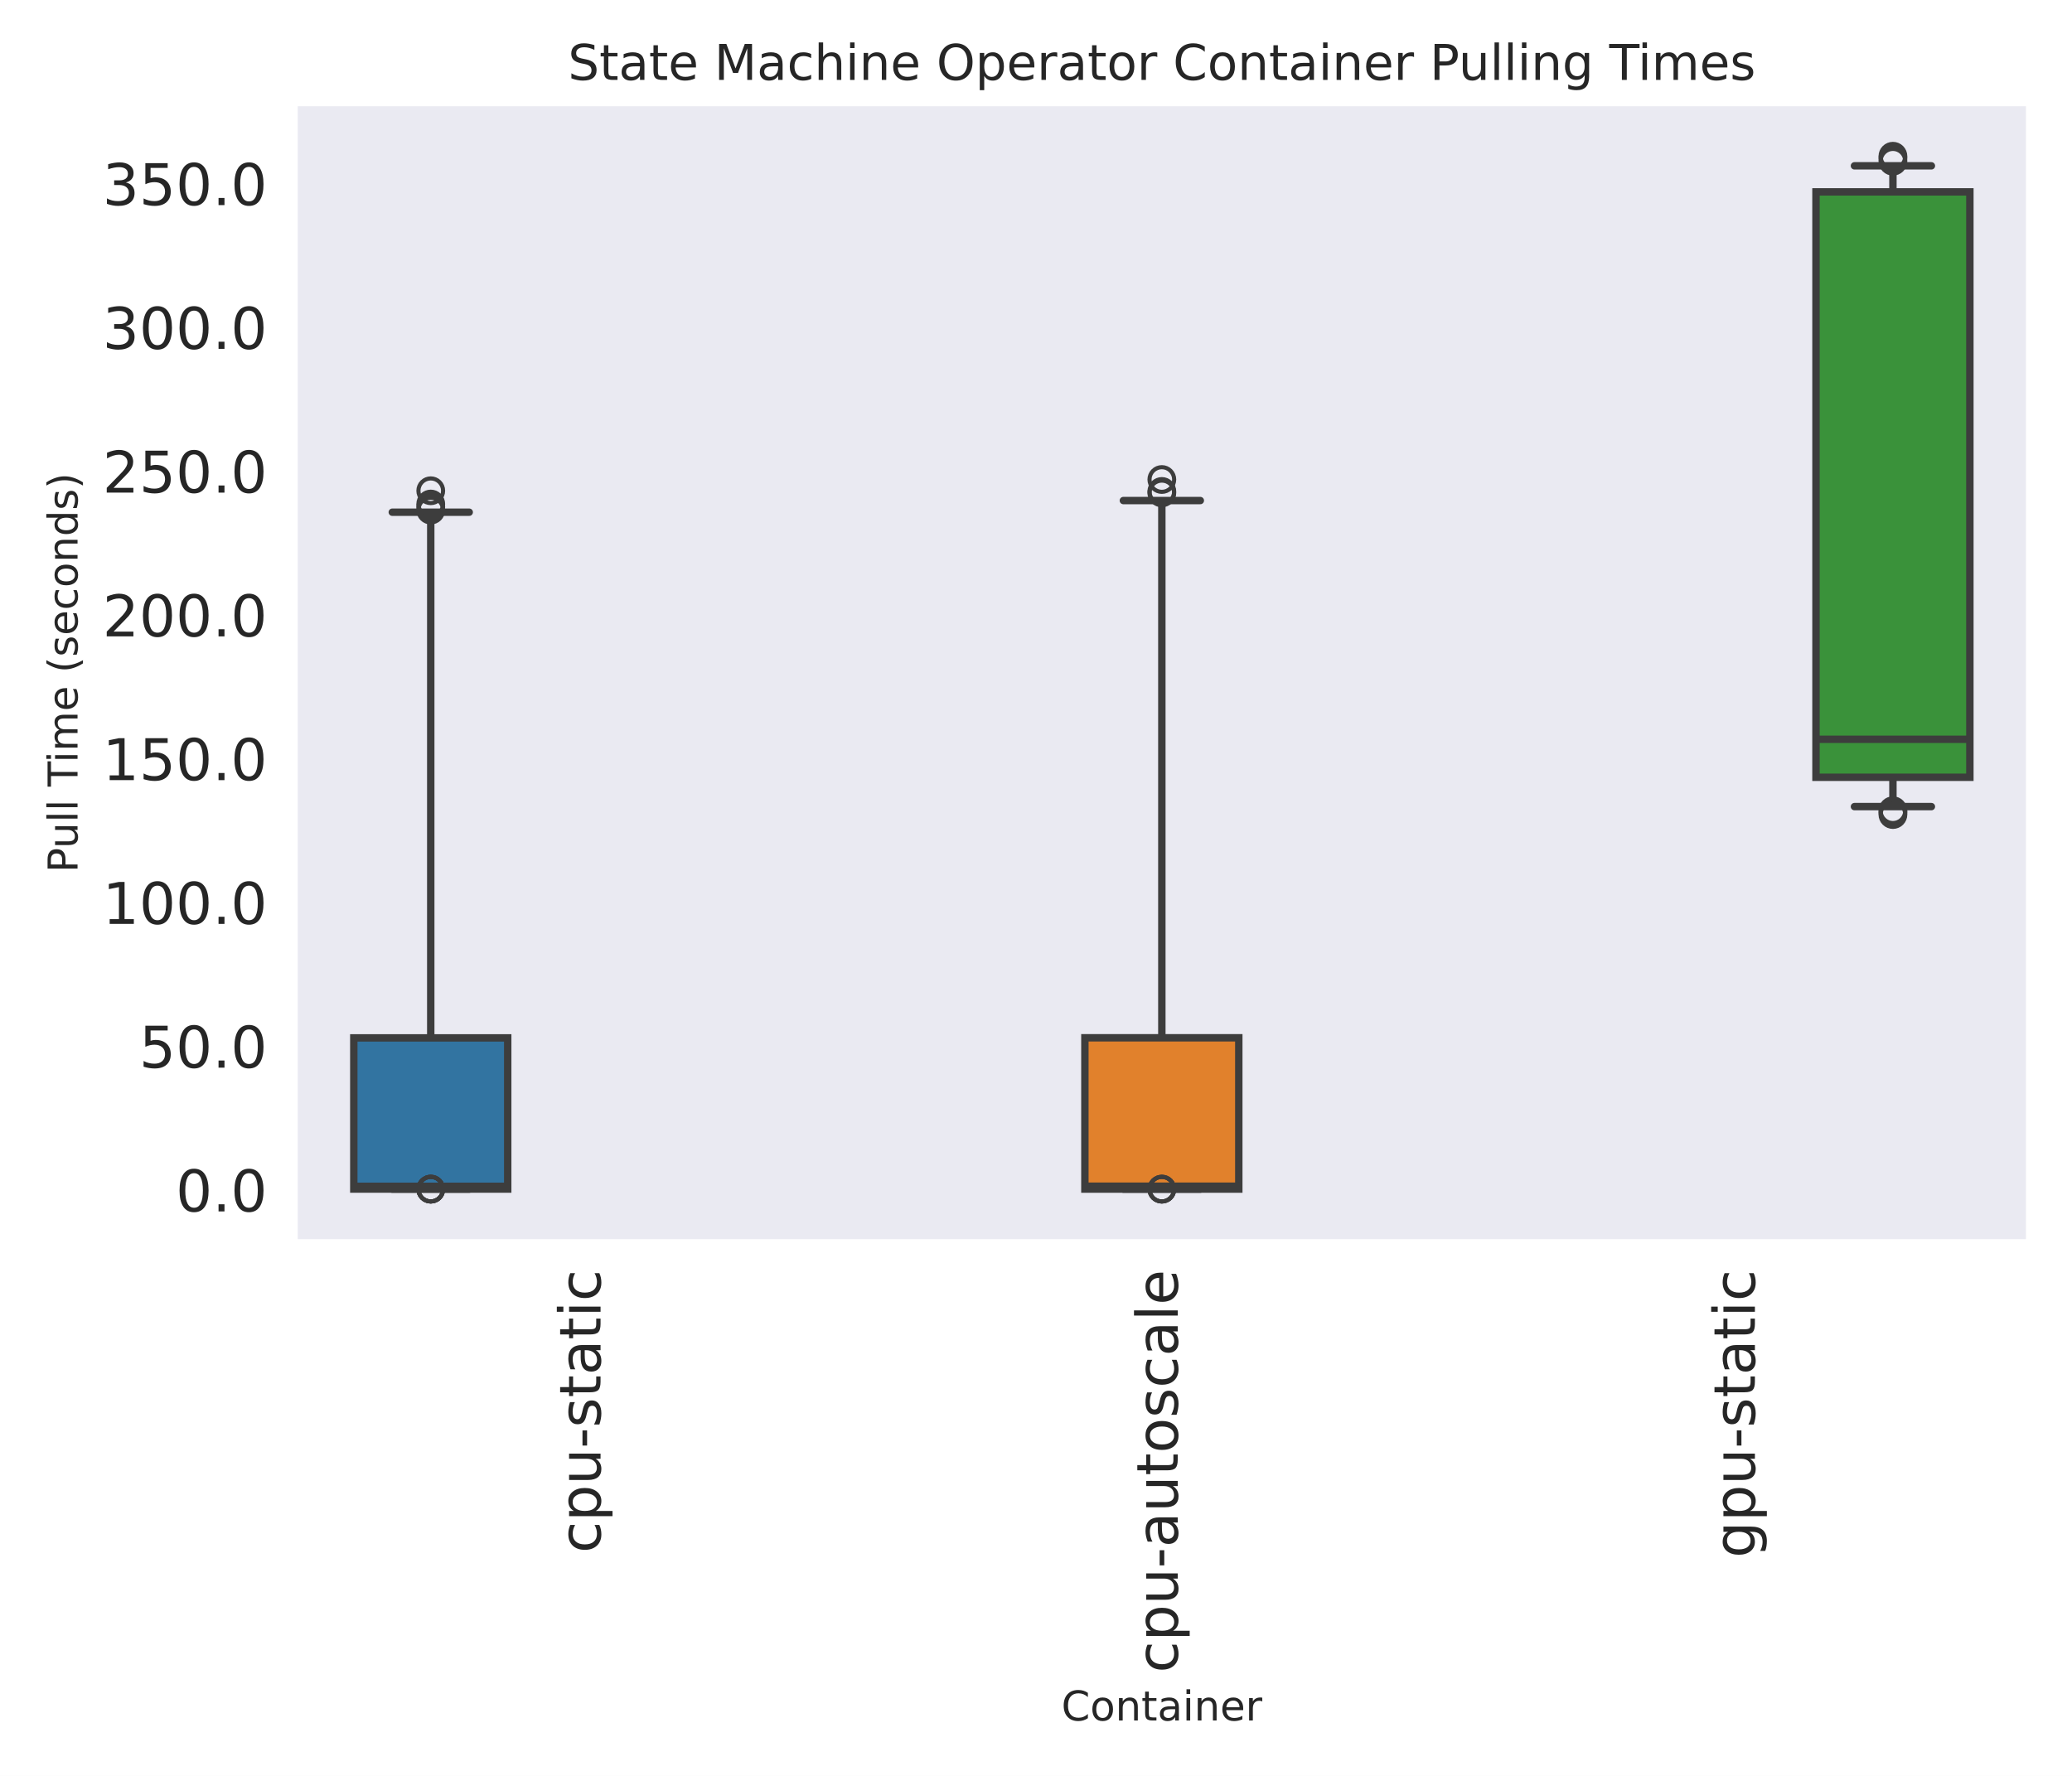
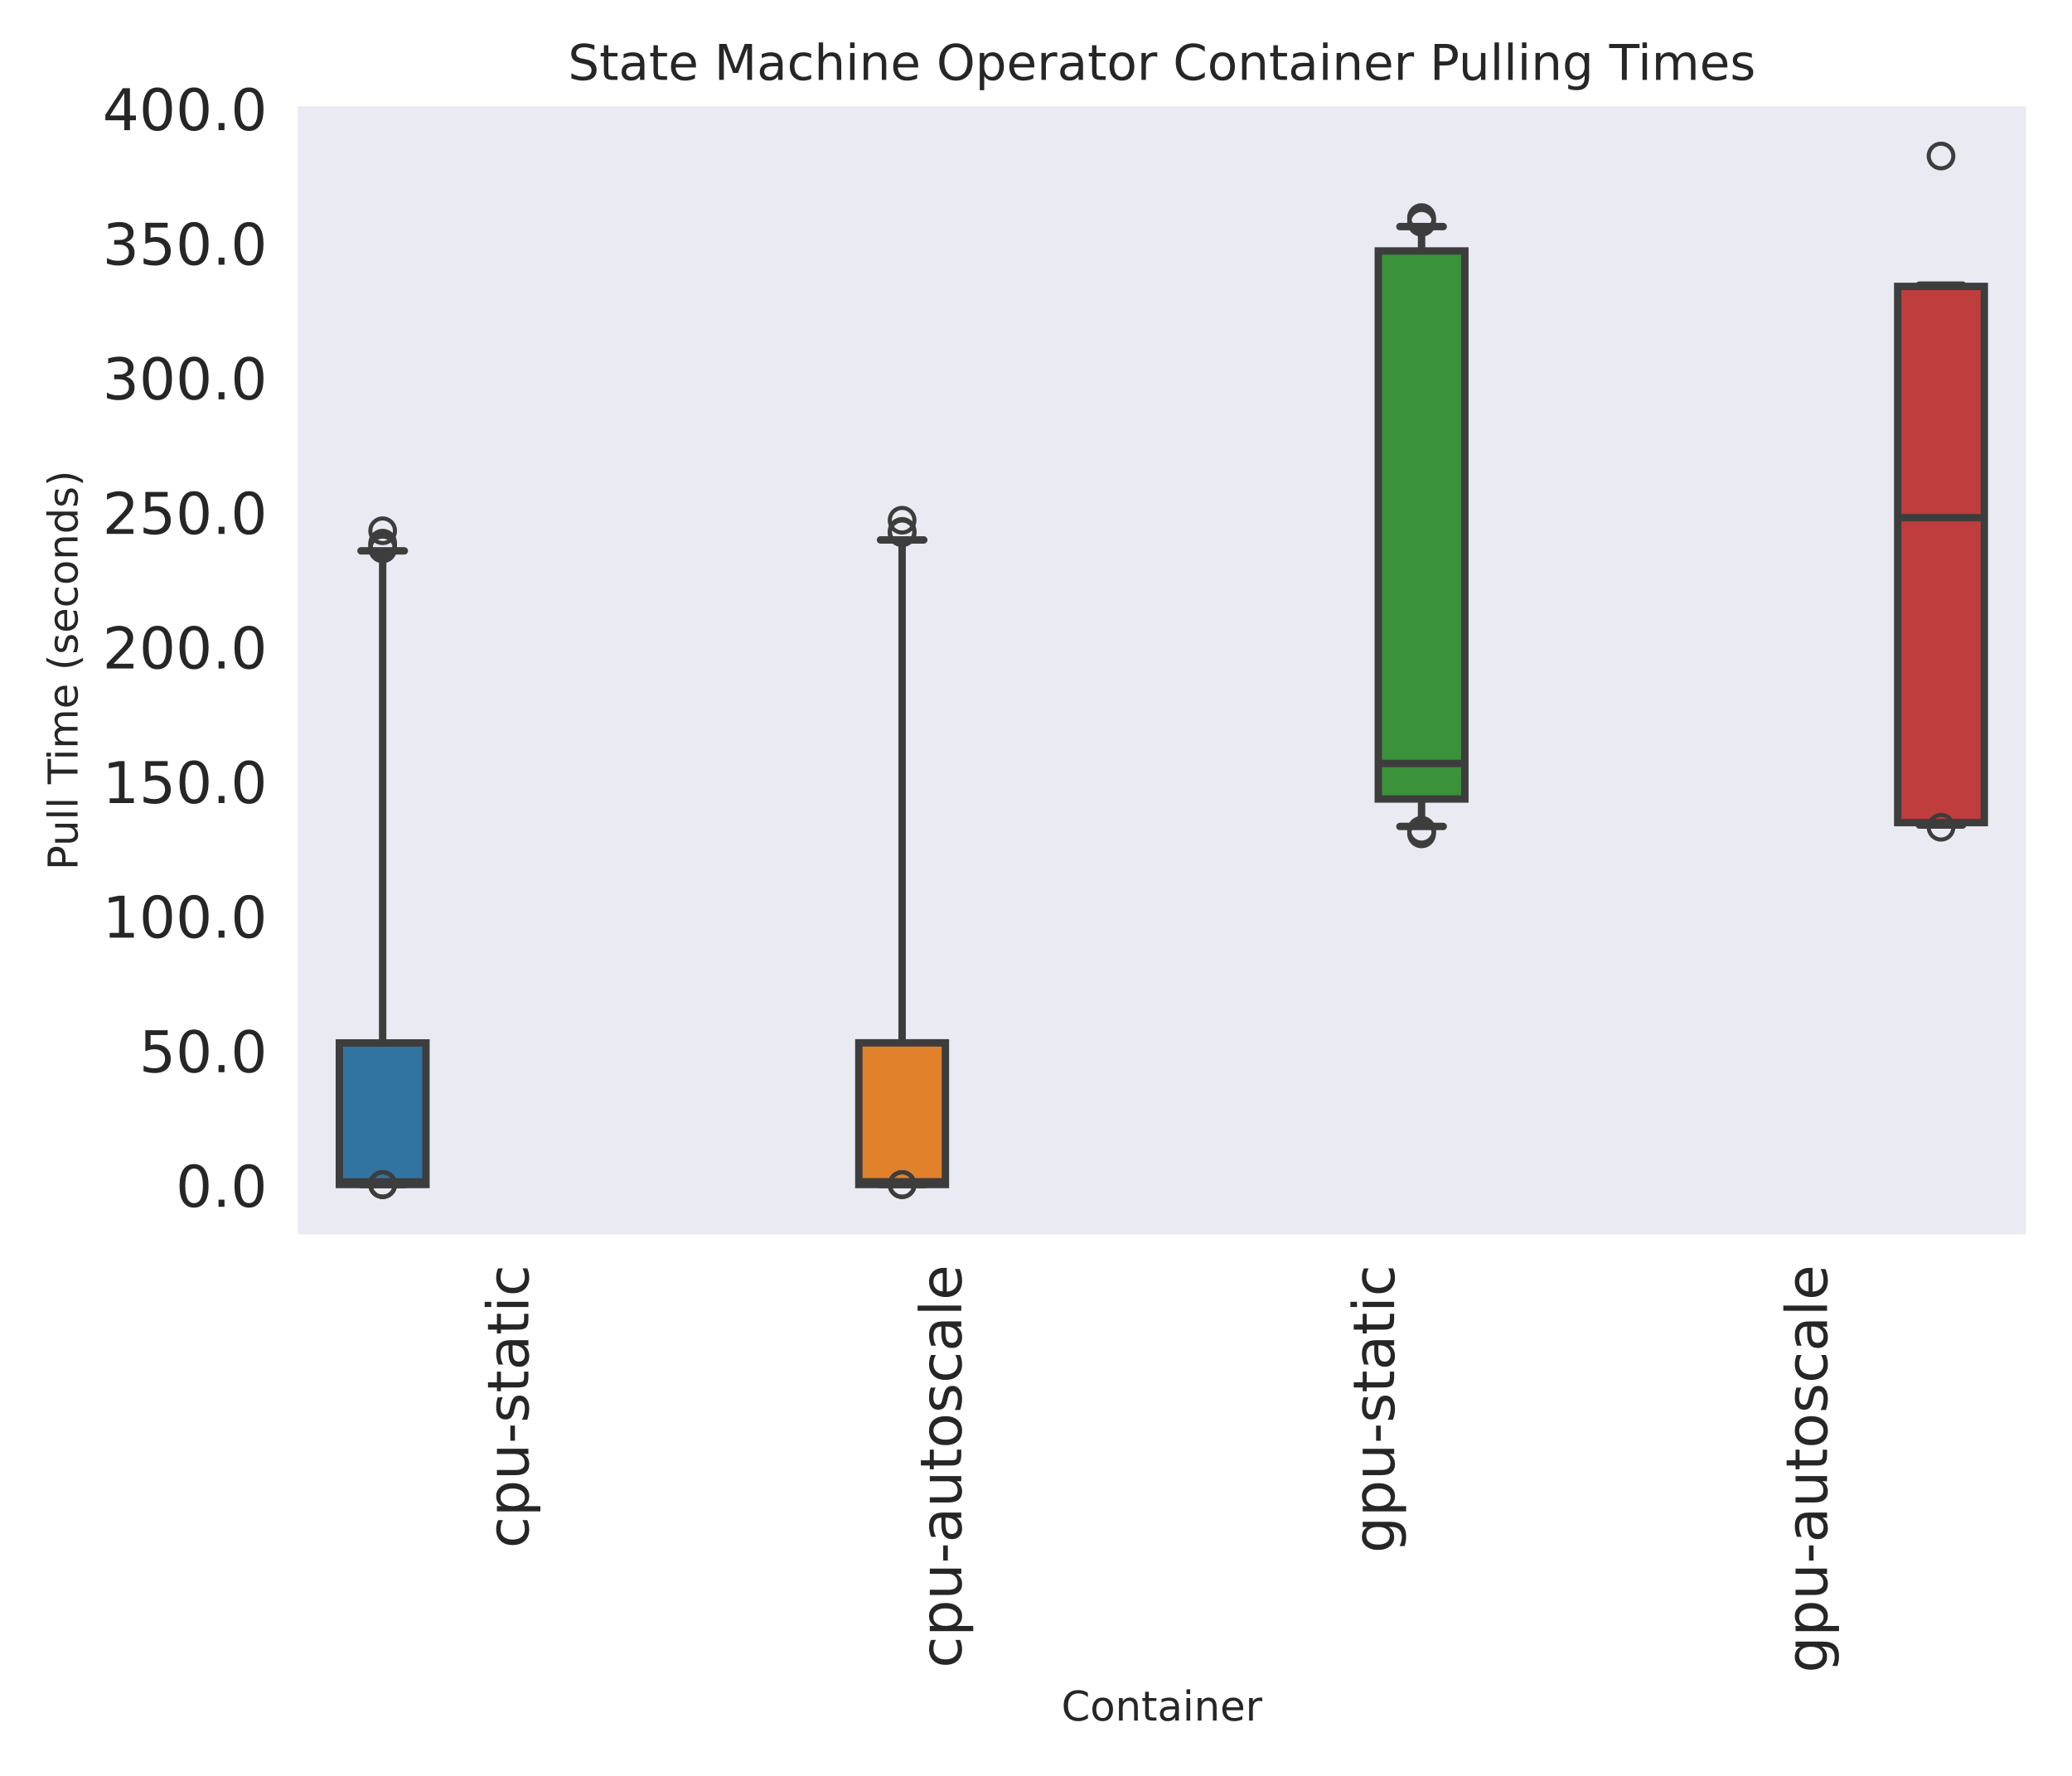
<svg xmlns="http://www.w3.org/2000/svg" xmlns:xlink="http://www.w3.org/1999/xlink" width="504pt" height="432pt" viewBox="0 0 504 432" version="1.1">
  <defs>
    <style type="text/css">*{stroke-linejoin: round; stroke-linecap: butt}</style>
  </defs>
  <g id="figure_1">
    <g id="patch_1">
      <path d="M 0 432  L 504 432  L 504 0  L 0 0  z " style="fill: #ffffff" />
    </g>
    <g id="axes_1">
      <g id="patch_2">
-         <path d="M 72.02 301.84  L 493.2 301.84  L 493.2 25.44  L 72.02 25.44  z " style="fill: #eaeaf2" />
+         <path d="M 72.02 300.67  L 493.2 300.67  L 493.2 25.44  L 72.02 25.44  z " style="fill: #eaeaf2" />
      </g>
      <g id="matplotlib.axis_1">
        <g id="xtick_1">
          <g id="text_1">
-             <g style="fill: #262626" transform="translate(146.0798 377.7856) rotate(-90) scale(0.14 -0.14)">
+             <g style="fill: #262626" transform="translate(128.5306 376.6156) rotate(-90) scale(0.14 -0.14)">
              <defs>
                <path id="DejaVuSans-63" d="M 3122 3366  L 3122 2828  Q 2878 2963 2633 3030  Q 2388 3097 2138 3097  Q 1578 3097 1268 2742  Q 959 2388 959 1747  Q 959 1106 1268 751  Q 1578 397 2138 397  Q 2388 397 2633 464  Q 2878 531 3122 666  L 3122 134  Q 2881 22 2623 -34  Q 2366 -91 2075 -91  Q 1284 -91 818 406  Q 353 903 353 1747  Q 353 2603 823 3093  Q 1294 3584 2113 3584  Q 2378 3584 2631 3529  Q 2884 3475 3122 3366  z " transform="scale(0.015625)" />
                <path id="DejaVuSans-70" d="M 1159 525  L 1159 -1331  L 581 -1331  L 581 3500  L 1159 3500  L 1159 2969  Q 1341 3281 1617 3432  Q 1894 3584 2278 3584  Q 2916 3584 3314 3078  Q 3713 2572 3713 1747  Q 3713 922 3314 415  Q 2916 -91 2278 -91  Q 1894 -91 1617 61  Q 1341 213 1159 525  z M 3116 1747  Q 3116 2381 2855 2742  Q 2594 3103 2138 3103  Q 1681 3103 1420 2742  Q 1159 2381 1159 1747  Q 1159 1113 1420 752  Q 1681 391 2138 391  Q 2594 391 2855 752  Q 3116 1113 3116 1747  z " transform="scale(0.015625)" />
                <path id="DejaVuSans-75" d="M 544 1381  L 544 3500  L 1119 3500  L 1119 1403  Q 1119 906 1312 657  Q 1506 409 1894 409  Q 2359 409 2629 706  Q 2900 1003 2900 1516  L 2900 3500  L 3475 3500  L 3475 0  L 2900 0  L 2900 538  Q 2691 219 2414 64  Q 2138 -91 1772 -91  Q 1169 -91 856 284  Q 544 659 544 1381  z M 1991 3584  L 1991 3584  z " transform="scale(0.015625)" />
                <path id="DejaVuSans-2d" d="M 313 2009  L 1997 2009  L 1997 1497  L 313 1497  L 313 2009  z " transform="scale(0.015625)" />
                <path id="DejaVuSans-73" d="M 2834 3397  L 2834 2853  Q 2591 2978 2328 3040  Q 2066 3103 1784 3103  Q 1356 3103 1142 2972  Q 928 2841 928 2578  Q 928 2378 1081 2264  Q 1234 2150 1697 2047  L 1894 2003  Q 2506 1872 2764 1633  Q 3022 1394 3022 966  Q 3022 478 2636 193  Q 2250 -91 1575 -91  Q 1294 -91 989 -36  Q 684 19 347 128  L 347 722  Q 666 556 975 473  Q 1284 391 1588 391  Q 1994 391 2212 530  Q 2431 669 2431 922  Q 2431 1156 2273 1281  Q 2116 1406 1581 1522  L 1381 1569  Q 847 1681 609 1914  Q 372 2147 372 2553  Q 372 3047 722 3315  Q 1072 3584 1716 3584  Q 2034 3584 2315 3537  Q 2597 3491 2834 3397  z " transform="scale(0.015625)" />
                <path id="DejaVuSans-74" d="M 1172 4494  L 1172 3500  L 2356 3500  L 2356 3053  L 1172 3053  L 1172 1153  Q 1172 725 1289 603  Q 1406 481 1766 481  L 2356 481  L 2356 0  L 1766 0  Q 1100 0 847 248  Q 594 497 594 1153  L 594 3053  L 172 3053  L 172 3500  L 594 3500  L 594 4494  L 1172 4494  z " transform="scale(0.015625)" />
                <path id="DejaVuSans-61" d="M 2194 1759  Q 1497 1759 1228 1600  Q 959 1441 959 1056  Q 959 750 1161 570  Q 1363 391 1709 391  Q 2188 391 2477 730  Q 2766 1069 2766 1631  L 2766 1759  L 2194 1759  z M 3341 1997  L 3341 0  L 2766 0  L 2766 531  Q 2569 213 2275 61  Q 1981 -91 1556 -91  Q 1019 -91 701 211  Q 384 513 384 1019  Q 384 1609 779 1909  Q 1175 2209 1959 2209  L 2766 2209  L 2766 2266  Q 2766 2663 2505 2880  Q 2244 3097 1772 3097  Q 1472 3097 1187 3025  Q 903 2953 641 2809  L 641 3341  Q 956 3463 1253 3523  Q 1550 3584 1831 3584  Q 2591 3584 2966 3190  Q 3341 2797 3341 1997  z " transform="scale(0.015625)" />
                <path id="DejaVuSans-69" d="M 603 3500  L 1178 3500  L 1178 0  L 603 0  L 603 3500  z M 603 4863  L 1178 4863  L 1178 4134  L 603 4134  L 603 4863  z " transform="scale(0.015625)" />
              </defs>
              <use xlink:href="#DejaVuSans-63" />
              <use xlink:href="#DejaVuSans-70" x="54.98" />
              <use xlink:href="#DejaVuSans-75" x="118.457" />
              <use xlink:href="#DejaVuSans-2d" x="181.836" />
              <use xlink:href="#DejaVuSans-73" x="217.92" />
              <use xlink:href="#DejaVuSans-74" x="270.02" />
              <use xlink:href="#DejaVuSans-61" x="309.229" />
              <use xlink:href="#DejaVuSans-74" x="370.508" />
              <use xlink:href="#DejaVuSans-69" x="409.717" />
              <use xlink:href="#DejaVuSans-63" x="437.5" />
            </g>
          </g>
        </g>
        <g id="xtick_2">
          <g id="text_2">
-             <g style="fill: #262626" transform="translate(286.4731 406.9297) rotate(-90) scale(0.14 -0.14)">
+             <g style="fill: #262626" transform="translate(233.8256 405.7597) rotate(-90) scale(0.14 -0.14)">
              <defs>
                <path id="DejaVuSans-6f" d="M 1959 3097  Q 1497 3097 1228 2736  Q 959 2375 959 1747  Q 959 1119 1226 758  Q 1494 397 1959 397  Q 2419 397 2687 759  Q 2956 1122 2956 1747  Q 2956 2369 2687 2733  Q 2419 3097 1959 3097  z M 1959 3584  Q 2709 3584 3137 3096  Q 3566 2609 3566 1747  Q 3566 888 3137 398  Q 2709 -91 1959 -91  Q 1206 -91 779 398  Q 353 888 353 1747  Q 353 2609 779 3096  Q 1206 3584 1959 3584  z " transform="scale(0.015625)" />
                <path id="DejaVuSans-6c" d="M 603 4863  L 1178 4863  L 1178 0  L 603 0  L 603 4863  z " transform="scale(0.015625)" />
                <path id="DejaVuSans-65" d="M 3597 1894  L 3597 1613  L 953 1613  Q 991 1019 1311 708  Q 1631 397 2203 397  Q 2534 397 2845 478  Q 3156 559 3463 722  L 3463 178  Q 3153 47 2828 -22  Q 2503 -91 2169 -91  Q 1331 -91 842 396  Q 353 884 353 1716  Q 353 2575 817 3079  Q 1281 3584 2069 3584  Q 2775 3584 3186 3129  Q 3597 2675 3597 1894  z M 3022 2063  Q 3016 2534 2758 2815  Q 2500 3097 2075 3097  Q 1594 3097 1305 2825  Q 1016 2553 972 2059  L 3022 2063  z " transform="scale(0.015625)" />
              </defs>
              <use xlink:href="#DejaVuSans-63" />
              <use xlink:href="#DejaVuSans-70" x="54.98" />
              <use xlink:href="#DejaVuSans-75" x="118.457" />
              <use xlink:href="#DejaVuSans-2d" x="181.836" />
              <use xlink:href="#DejaVuSans-61" x="217.92" />
              <use xlink:href="#DejaVuSans-75" x="279.199" />
              <use xlink:href="#DejaVuSans-74" x="342.578" />
              <use xlink:href="#DejaVuSans-6f" x="381.787" />
              <use xlink:href="#DejaVuSans-73" x="442.969" />
              <use xlink:href="#DejaVuSans-63" x="495.068" />
              <use xlink:href="#DejaVuSans-61" x="550.049" />
              <use xlink:href="#DejaVuSans-6c" x="611.328" />
              <use xlink:href="#DejaVuSans-65" x="639.111" />
            </g>
          </g>
        </g>
        <g id="xtick_3">
          <g id="text_3">
-             <g style="fill: #262626" transform="translate(426.8665 378.9756) rotate(-90) scale(0.14 -0.14)">
+             <g style="fill: #262626" transform="translate(339.1206 377.8056) rotate(-90) scale(0.14 -0.14)">
              <defs>
                <path id="DejaVuSans-67" d="M 2906 1791  Q 2906 2416 2648 2759  Q 2391 3103 1925 3103  Q 1463 3103 1205 2759  Q 947 2416 947 1791  Q 947 1169 1205 825  Q 1463 481 1925 481  Q 2391 481 2648 825  Q 2906 1169 2906 1791  z M 3481 434  Q 3481 -459 3084 -895  Q 2688 -1331 1869 -1331  Q 1566 -1331 1297 -1286  Q 1028 -1241 775 -1147  L 775 -588  Q 1028 -725 1275 -790  Q 1522 -856 1778 -856  Q 2344 -856 2625 -561  Q 2906 -266 2906 331  L 2906 616  Q 2728 306 2450 153  Q 2172 0 1784 0  Q 1141 0 747 490  Q 353 981 353 1791  Q 353 2603 747 3093  Q 1141 3584 1784 3584  Q 2172 3584 2450 3431  Q 2728 3278 2906 2969  L 2906 3500  L 3481 3500  L 3481 434  z " transform="scale(0.015625)" />
              </defs>
              <use xlink:href="#DejaVuSans-67" />
              <use xlink:href="#DejaVuSans-70" x="63.477" />
              <use xlink:href="#DejaVuSans-75" x="126.953" />
              <use xlink:href="#DejaVuSans-2d" x="190.332" />
              <use xlink:href="#DejaVuSans-73" x="226.416" />
              <use xlink:href="#DejaVuSans-74" x="278.516" />
              <use xlink:href="#DejaVuSans-61" x="317.725" />
              <use xlink:href="#DejaVuSans-74" x="379.004" />
              <use xlink:href="#DejaVuSans-69" x="418.213" />
              <use xlink:href="#DejaVuSans-63" x="445.996" />
            </g>
          </g>
        </g>
-         <g id="text_4">
-           <g style="fill: #262626" transform="translate(258.1764 418.5281) scale(0.1 -0.1)">
+         <g id="xtick_4">
+           <g id="text_4">
+             <g style="fill: #262626" transform="translate(444.4156 406.9497) rotate(-90) scale(0.14 -0.14)">
+               <use xlink:href="#DejaVuSans-67" />
+               <use xlink:href="#DejaVuSans-70" x="63.477" />
+               <use xlink:href="#DejaVuSans-75" x="126.953" />
+               <use xlink:href="#DejaVuSans-2d" x="190.332" />
+               <use xlink:href="#DejaVuSans-61" x="226.416" />
+               <use xlink:href="#DejaVuSans-75" x="287.695" />
+               <use xlink:href="#DejaVuSans-74" x="351.074" />
+               <use xlink:href="#DejaVuSans-6f" x="390.283" />
+               <use xlink:href="#DejaVuSans-73" x="451.465" />
+               <use xlink:href="#DejaVuSans-63" x="503.564" />
+               <use xlink:href="#DejaVuSans-61" x="558.545" />
+               <use xlink:href="#DejaVuSans-6c" x="619.824" />
+               <use xlink:href="#DejaVuSans-65" x="647.607" />
+             </g>
+           </g>
+         </g>
+         <g id="text_5">
+           <g style="fill: #262626" transform="translate(258.1764 418.5481) scale(0.1 -0.1)">
            <defs>
              <path id="DejaVuSans-43" d="M 4122 4306  L 4122 3641  Q 3803 3938 3442 4084  Q 3081 4231 2675 4231  Q 1875 4231 1450 3742  Q 1025 3253 1025 2328  Q 1025 1406 1450 917  Q 1875 428 2675 428  Q 3081 428 3442 575  Q 3803 722 4122 1019  L 4122 359  Q 3791 134 3420 21  Q 3050 -91 2638 -91  Q 1578 -91 968 557  Q 359 1206 359 2328  Q 359 3453 968 4101  Q 1578 4750 2638 4750  Q 3056 4750 3426 4639  Q 3797 4528 4122 4306  z " transform="scale(0.015625)" />
              <path id="DejaVuSans-6e" d="M 3513 2113  L 3513 0  L 2938 0  L 2938 2094  Q 2938 2591 2744 2837  Q 2550 3084 2163 3084  Q 1697 3084 1428 2787  Q 1159 2491 1159 1978  L 1159 0  L 581 0  L 581 3500  L 1159 3500  L 1159 2956  Q 1366 3272 1645 3428  Q 1925 3584 2291 3584  Q 2894 3584 3203 3211  Q 3513 2838 3513 2113  z " transform="scale(0.015625)" />
              <path id="DejaVuSans-72" d="M 2631 2963  Q 2534 3019 2420 3045  Q 2306 3072 2169 3072  Q 1681 3072 1420 2755  Q 1159 2438 1159 1844  L 1159 0  L 581 0  L 581 3500  L 1159 3500  L 1159 2956  Q 1341 3275 1631 3429  Q 1922 3584 2338 3584  Q 2397 3584 2469 3576  Q 2541 3569 2628 3553  L 2631 2963  z " transform="scale(0.015625)" />
            </defs>
            <use xlink:href="#DejaVuSans-43" />
            <use xlink:href="#DejaVuSans-6f" x="69.824" />
            <use xlink:href="#DejaVuSans-6e" x="131.006" />
            <use xlink:href="#DejaVuSans-74" x="194.385" />
            <use xlink:href="#DejaVuSans-61" x="233.594" />
            <use xlink:href="#DejaVuSans-69" x="294.873" />
            <use xlink:href="#DejaVuSans-6e" x="322.656" />
            <use xlink:href="#DejaVuSans-65" x="386.035" />
            <use xlink:href="#DejaVuSans-72" x="447.559" />
          </g>
        </g>
      </g>
      <g id="matplotlib.axis_2">
        <g id="ytick_1">
-           <g id="text_5">
-             <g style="fill: #262626" transform="translate(42.75563 294.6892) scale(0.14 -0.14)">
+           <g id="text_6">
+             <g style="fill: #262626" transform="translate(42.75563 293.5663) scale(0.14 -0.14)">
              <defs>
                <path id="DejaVuSans-30" d="M 2034 4250  Q 1547 4250 1301 3770  Q 1056 3291 1056 2328  Q 1056 1369 1301 889  Q 1547 409 2034 409  Q 2525 409 2770 889  Q 3016 1369 3016 2328  Q 3016 3291 2770 3770  Q 2525 4250 2034 4250  z M 2034 4750  Q 2819 4750 3233 4129  Q 3647 3509 3647 2328  Q 3647 1150 3233 529  Q 2819 -91 2034 -91  Q 1250 -91 836 529  Q 422 1150 422 2328  Q 422 3509 836 4129  Q 1250 4750 2034 4750  z " transform="scale(0.015625)" />
                <path id="DejaVuSans-2e" d="M 684 794  L 1344 794  L 1344 0  L 684 0  L 684 794  z " transform="scale(0.015625)" />
              </defs>
              <use xlink:href="#DejaVuSans-30" />
              <use xlink:href="#DejaVuSans-2e" x="63.623" />
              <use xlink:href="#DejaVuSans-30" x="95.41" />
            </g>
          </g>
        </g>
        <g id="ytick_2">
-           <g id="text_6">
-             <g style="fill: #262626" transform="translate(33.84813 259.7182) scale(0.14 -0.14)">
+           <g id="text_7">
+             <g style="fill: #262626" transform="translate(33.84813 260.8283) scale(0.14 -0.14)">
              <defs>
                <path id="DejaVuSans-35" d="M 691 4666  L 3169 4666  L 3169 4134  L 1269 4134  L 1269 2991  Q 1406 3038 1543 3061  Q 1681 3084 1819 3084  Q 2600 3084 3056 2656  Q 3513 2228 3513 1497  Q 3513 744 3044 326  Q 2575 -91 1722 -91  Q 1428 -91 1123 -41  Q 819 9 494 109  L 494 744  Q 775 591 1075 516  Q 1375 441 1709 441  Q 2250 441 2565 725  Q 2881 1009 2881 1497  Q 2881 1984 2565 2268  Q 2250 2553 1709 2553  Q 1456 2553 1204 2497  Q 953 2441 691 2322  L 691 4666  z " transform="scale(0.015625)" />
              </defs>
              <use xlink:href="#DejaVuSans-35" />
              <use xlink:href="#DejaVuSans-30" x="63.623" />
              <use xlink:href="#DejaVuSans-2e" x="127.246" />
              <use xlink:href="#DejaVuSans-30" x="159.033" />
            </g>
          </g>
        </g>
        <g id="ytick_3">
-           <g id="text_7">
-             <g style="fill: #262626" transform="translate(24.94063 224.7472) scale(0.14 -0.14)">
+           <g id="text_8">
+             <g style="fill: #262626" transform="translate(24.94063 228.0902) scale(0.14 -0.14)">
              <defs>
                <path id="DejaVuSans-31" d="M 794 531  L 1825 531  L 1825 4091  L 703 3866  L 703 4441  L 1819 4666  L 2450 4666  L 2450 531  L 3481 531  L 3481 0  L 794 0  L 794 531  z " transform="scale(0.015625)" />
              </defs>
              <use xlink:href="#DejaVuSans-31" />
              <use xlink:href="#DejaVuSans-30" x="63.623" />
              <use xlink:href="#DejaVuSans-30" x="127.246" />
              <use xlink:href="#DejaVuSans-2e" x="190.869" />
              <use xlink:href="#DejaVuSans-30" x="222.656" />
            </g>
          </g>
        </g>
        <g id="ytick_4">
-           <g id="text_8">
-             <g style="fill: #262626" transform="translate(24.94063 189.7763) scale(0.14 -0.14)">
+           <g id="text_9">
+             <g style="fill: #262626" transform="translate(24.94063 195.3521) scale(0.14 -0.14)">
              <use xlink:href="#DejaVuSans-31" />
              <use xlink:href="#DejaVuSans-35" x="63.623" />
              <use xlink:href="#DejaVuSans-30" x="127.246" />
              <use xlink:href="#DejaVuSans-2e" x="190.869" />
              <use xlink:href="#DejaVuSans-30" x="222.656" />
            </g>
          </g>
        </g>
        <g id="ytick_5">
-           <g id="text_9">
-             <g style="fill: #262626" transform="translate(24.94063 154.8053) scale(0.14 -0.14)">
+           <g id="text_10">
+             <g style="fill: #262626" transform="translate(24.94063 162.614) scale(0.14 -0.14)">
              <defs>
                <path id="DejaVuSans-32" d="M 1228 531  L 3431 531  L 3431 0  L 469 0  L 469 531  Q 828 903 1448 1529  Q 2069 2156 2228 2338  Q 2531 2678 2651 2914  Q 2772 3150 2772 3378  Q 2772 3750 2511 3984  Q 2250 4219 1831 4219  Q 1534 4219 1204 4116  Q 875 4013 500 3803  L 500 4441  Q 881 4594 1212 4672  Q 1544 4750 1819 4750  Q 2544 4750 2975 4387  Q 3406 4025 3406 3419  Q 3406 3131 3298 2873  Q 3191 2616 2906 2266  Q 2828 2175 2409 1742  Q 1991 1309 1228 531  z " transform="scale(0.015625)" />
              </defs>
              <use xlink:href="#DejaVuSans-32" />
              <use xlink:href="#DejaVuSans-30" x="63.623" />
              <use xlink:href="#DejaVuSans-30" x="127.246" />
              <use xlink:href="#DejaVuSans-2e" x="190.869" />
              <use xlink:href="#DejaVuSans-30" x="222.656" />
            </g>
          </g>
        </g>
        <g id="ytick_6">
-           <g id="text_10">
-             <g style="fill: #262626" transform="translate(24.94063 119.8344) scale(0.14 -0.14)">
+           <g id="text_11">
+             <g style="fill: #262626" transform="translate(24.94063 129.876) scale(0.14 -0.14)">
              <use xlink:href="#DejaVuSans-32" />
              <use xlink:href="#DejaVuSans-35" x="63.623" />
              <use xlink:href="#DejaVuSans-30" x="127.246" />
              <use xlink:href="#DejaVuSans-2e" x="190.869" />
              <use xlink:href="#DejaVuSans-30" x="222.656" />
            </g>
          </g>
        </g>
        <g id="ytick_7">
-           <g id="text_11">
-             <g style="fill: #262626" transform="translate(24.94063 84.8634) scale(0.14 -0.14)">
+           <g id="text_12">
+             <g style="fill: #262626" transform="translate(24.94063 97.13789) scale(0.14 -0.14)">
              <defs>
                <path id="DejaVuSans-33" d="M 2597 2516  Q 3050 2419 3304 2112  Q 3559 1806 3559 1356  Q 3559 666 3084 287  Q 2609 -91 1734 -91  Q 1441 -91 1130 -33  Q 819 25 488 141  L 488 750  Q 750 597 1062 519  Q 1375 441 1716 441  Q 2309 441 2620 675  Q 2931 909 2931 1356  Q 2931 1769 2642 2001  Q 2353 2234 1838 2234  L 1294 2234  L 1294 2753  L 1863 2753  Q 2328 2753 2575 2939  Q 2822 3125 2822 3475  Q 2822 3834 2567 4026  Q 2313 4219 1838 4219  Q 1578 4219 1281 4162  Q 984 4106 628 3988  L 628 4550  Q 988 4650 1302 4700  Q 1616 4750 1894 4750  Q 2613 4750 3031 4423  Q 3450 4097 3450 3541  Q 3450 3153 3228 2886  Q 3006 2619 2597 2516  z " transform="scale(0.015625)" />
              </defs>
              <use xlink:href="#DejaVuSans-33" />
              <use xlink:href="#DejaVuSans-30" x="63.623" />
              <use xlink:href="#DejaVuSans-30" x="127.246" />
              <use xlink:href="#DejaVuSans-2e" x="190.869" />
              <use xlink:href="#DejaVuSans-30" x="222.656" />
            </g>
          </g>
        </g>
        <g id="ytick_8">
-           <g id="text_12">
-             <g style="fill: #262626" transform="translate(24.94063 49.89244) scale(0.14 -0.14)">
+           <g id="text_13">
+             <g style="fill: #262626" transform="translate(24.94063 64.39982) scale(0.14 -0.14)">
              <use xlink:href="#DejaVuSans-33" />
              <use xlink:href="#DejaVuSans-35" x="63.623" />
              <use xlink:href="#DejaVuSans-30" x="127.246" />
              <use xlink:href="#DejaVuSans-2e" x="190.869" />
              <use xlink:href="#DejaVuSans-30" x="222.656" />
            </g>
          </g>
        </g>
-         <g id="text_13">
-           <g style="fill: #262626" transform="translate(18.86094 212.265) rotate(-90) scale(0.1 -0.1)">
+         <g id="ytick_9">
+           <g id="text_14">
+             <g style="fill: #262626" transform="translate(24.94063 31.66174) scale(0.14 -0.14)">
+               <defs>
+                 <path id="DejaVuSans-34" d="M 2419 4116  L 825 1625  L 2419 1625  L 2419 4116  z M 2253 4666  L 3047 4666  L 3047 1625  L 3713 1625  L 3713 1100  L 3047 1100  L 3047 0  L 2419 0  L 2419 1100  L 313 1100  L 313 1709  L 2253 4666  z " transform="scale(0.015625)" />
+               </defs>
+               <use xlink:href="#DejaVuSans-34" />
+               <use xlink:href="#DejaVuSans-30" x="63.623" />
+               <use xlink:href="#DejaVuSans-30" x="127.246" />
+               <use xlink:href="#DejaVuSans-2e" x="190.869" />
+               <use xlink:href="#DejaVuSans-30" x="222.656" />
+             </g>
+           </g>
+         </g>
+         <g id="text_15">
+           <g style="fill: #262626" transform="translate(18.86094 211.68) rotate(-90) scale(0.1 -0.1)">
            <defs>
              <path id="DejaVuSans-50" d="M 1259 4147  L 1259 2394  L 2053 2394  Q 2494 2394 2734 2622  Q 2975 2850 2975 3272  Q 2975 3691 2734 3919  Q 2494 4147 2053 4147  L 1259 4147  z M 628 4666  L 2053 4666  Q 2838 4666 3239 4311  Q 3641 3956 3641 3272  Q 3641 2581 3239 2228  Q 2838 1875 2053 1875  L 1259 1875  L 1259 0  L 628 0  L 628 4666  z " transform="scale(0.015625)" />
              <path id="DejaVuSans-20" transform="scale(0.015625)" />
              <path id="DejaVuSans-54" d="M -19 4666  L 3928 4666  L 3928 4134  L 2272 4134  L 2272 0  L 1638 0  L 1638 4134  L -19 4134  L -19 4666  z " transform="scale(0.015625)" />
              <path id="DejaVuSans-6d" d="M 3328 2828  Q 3544 3216 3844 3400  Q 4144 3584 4550 3584  Q 5097 3584 5394 3201  Q 5691 2819 5691 2113  L 5691 0  L 5113 0  L 5113 2094  Q 5113 2597 4934 2840  Q 4756 3084 4391 3084  Q 3944 3084 3684 2787  Q 3425 2491 3425 1978  L 3425 0  L 2847 0  L 2847 2094  Q 2847 2600 2669 2842  Q 2491 3084 2119 3084  Q 1678 3084 1418 2786  Q 1159 2488 1159 1978  L 1159 0  L 581 0  L 581 3500  L 1159 3500  L 1159 2956  Q 1356 3278 1631 3431  Q 1906 3584 2284 3584  Q 2666 3584 2933 3390  Q 3200 3197 3328 2828  z " transform="scale(0.015625)" />
              <path id="DejaVuSans-28" d="M 1984 4856  Q 1566 4138 1362 3434  Q 1159 2731 1159 2009  Q 1159 1288 1364 580  Q 1569 -128 1984 -844  L 1484 -844  Q 1016 -109 783 600  Q 550 1309 550 2009  Q 550 2706 781 3412  Q 1013 4119 1484 4856  L 1984 4856  z " transform="scale(0.015625)" />
              <path id="DejaVuSans-64" d="M 2906 2969  L 2906 4863  L 3481 4863  L 3481 0  L 2906 0  L 2906 525  Q 2725 213 2448 61  Q 2172 -91 1784 -91  Q 1150 -91 751 415  Q 353 922 353 1747  Q 353 2572 751 3078  Q 1150 3584 1784 3584  Q 2172 3584 2448 3432  Q 2725 3281 2906 2969  z M 947 1747  Q 947 1113 1208 752  Q 1469 391 1925 391  Q 2381 391 2643 752  Q 2906 1113 2906 1747  Q 2906 2381 2643 2742  Q 2381 3103 1925 3103  Q 1469 3103 1208 2742  Q 947 2381 947 1747  z " transform="scale(0.015625)" />
              <path id="DejaVuSans-29" d="M 513 4856  L 1013 4856  Q 1481 4119 1714 3412  Q 1947 2706 1947 2009  Q 1947 1309 1714 600  Q 1481 -109 1013 -844  L 513 -844  Q 928 -128 1133 580  Q 1338 1288 1338 2009  Q 1338 2731 1133 3434  Q 928 4138 513 4856  z " transform="scale(0.015625)" />
            </defs>
            <use xlink:href="#DejaVuSans-50" />
            <use xlink:href="#DejaVuSans-75" x="58.553" />
            <use xlink:href="#DejaVuSans-6c" x="121.932" />
            <use xlink:href="#DejaVuSans-6c" x="149.715" />
            <use xlink:href="#DejaVuSans-20" x="177.498" />
            <use xlink:href="#DejaVuSans-54" x="209.285" />
            <use xlink:href="#DejaVuSans-69" x="267.244" />
            <use xlink:href="#DejaVuSans-6d" x="295.027" />
            <use xlink:href="#DejaVuSans-65" x="392.439" />
            <use xlink:href="#DejaVuSans-20" x="453.963" />
            <use xlink:href="#DejaVuSans-28" x="485.75" />
            <use xlink:href="#DejaVuSans-73" x="524.764" />
            <use xlink:href="#DejaVuSans-65" x="576.863" />
            <use xlink:href="#DejaVuSans-63" x="638.387" />
            <use xlink:href="#DejaVuSans-6f" x="693.367" />
            <use xlink:href="#DejaVuSans-6e" x="754.549" />
            <use xlink:href="#DejaVuSans-64" x="817.928" />
            <use xlink:href="#DejaVuSans-73" x="881.404" />
            <use xlink:href="#DejaVuSans-29" x="933.504" />
          </g>
        </g>
      </g>
      <g id="patch_3">
-         <path d="M 86.059 289.251  L 123.498 289.251  L 123.498 252.476  L 86.059 252.476  L 86.059 289.251  z " clip-path="url(#pa620ba84f1)" style="fill: #3274a1; stroke: #3d3d3d; stroke-width: 1.8; stroke-linejoin: miter" />
+         <path d="M 82.549 288.135  L 103.609 288.135  L 103.609 253.708  L 82.549 253.708  L 82.549 288.135  z " clip-path="url(#p58be5f6002)" style="fill: #3274a1; stroke: #3d3d3d; stroke-width: 1.8; stroke-linejoin: miter" />
      </g>
      <g id="line2d_1">
-         <path d="M 104.778 289.251  L 104.778 289.269  " clip-path="url(#pa620ba84f1)" style="fill: none; stroke: #3d3d3d; stroke-width: 1.8" />
+         <path d="M 93.079 288.135  L 93.079 288.153  " clip-path="url(#p58be5f6002)" style="fill: none; stroke: #3d3d3d; stroke-width: 1.8" />
      </g>
      <g id="line2d_2">
-         <path d="M 104.778 252.476  L 104.778 124.6  " clip-path="url(#pa620ba84f1)" style="fill: none; stroke: #3d3d3d; stroke-width: 1.8" />
+         <path d="M 93.079 253.708  L 93.079 133.997  " clip-path="url(#p58be5f6002)" style="fill: none; stroke: #3d3d3d; stroke-width: 1.8" />
      </g>
      <g id="line2d_3">
-         <path d="M 95.419 289.269  L 114.138 289.269  " clip-path="url(#pa620ba84f1)" style="fill: none; stroke: #3d3d3d; stroke-width: 1.8; stroke-linecap: round" />
+         <path d="M 87.814 288.153  L 98.344 288.153  " clip-path="url(#p58be5f6002)" style="fill: none; stroke: #3d3d3d; stroke-width: 1.8; stroke-linecap: round" />
      </g>
      <g id="line2d_4">
-         <path d="M 95.419 124.6  L 114.138 124.6  " clip-path="url(#pa620ba84f1)" style="fill: none; stroke: #3d3d3d; stroke-width: 1.8; stroke-linecap: round" />
+         <path d="M 87.814 133.997  L 98.344 133.997  " clip-path="url(#p58be5f6002)" style="fill: none; stroke: #3d3d3d; stroke-width: 1.8; stroke-linecap: round" />
      </g>
      <g id="line2d_5">
        <defs>
-           <path id="m0cabb19da5" d="M 0 3  C 0.796 3 1.559 2.684 2.121 2.121  C 2.684 1.559 3 0.796 3 0  C 3 -0.796 2.684 -1.559 2.121 -2.121  C 1.559 -2.684 0.796 -3 0 -3  C -0.796 -3 -1.559 -2.684 -2.121 -2.121  C -2.684 -1.559 -3 -0.796 -3 0  C -3 0.796 -2.684 1.559 -2.121 2.121  C -1.559 2.684 -0.796 3 0 3  z " style="stroke: #3d3d3d" />
+           <path id="me44c8333ce" d="M 0 3  C 0.796 3 1.559 2.684 2.121 2.121  C 2.684 1.559 3 0.796 3 0  C 3 -0.796 2.684 -1.559 2.121 -2.121  C 1.559 -2.684 0.796 -3 0 -3  C -0.796 -3 -1.559 -2.684 -2.121 -2.121  C -2.684 -1.559 -3 -0.796 -3 0  C -3 0.796 -2.684 1.559 -2.121 2.121  C -1.559 2.684 -0.796 3 0 3  z " style="stroke: #3d3d3d" />
        </defs>
-         <g clip-path="url(#pa620ba84f1)">
-           <use xlink:href="#m0cabb19da5" x="104.778" y="289.271" style="fill-opacity: 0; stroke: #3d3d3d" />
-           <use xlink:href="#m0cabb19da5" x="104.778" y="289.27" style="fill-opacity: 0; stroke: #3d3d3d" />
-           <use xlink:href="#m0cabb19da5" x="104.778" y="289.27" style="fill-opacity: 0; stroke: #3d3d3d" />
-           <use xlink:href="#m0cabb19da5" x="104.778" y="289.272" style="fill-opacity: 0; stroke: #3d3d3d" />
-           <use xlink:href="#m0cabb19da5" x="104.778" y="122.608" style="fill-opacity: 0; stroke: #3d3d3d" />
-           <use xlink:href="#m0cabb19da5" x="104.778" y="124.084" style="fill-opacity: 0; stroke: #3d3d3d" />
-           <use xlink:href="#m0cabb19da5" x="104.778" y="123.311" style="fill-opacity: 0; stroke: #3d3d3d" />
-           <use xlink:href="#m0cabb19da5" x="104.778" y="119.378" style="fill-opacity: 0; stroke: #3d3d3d" />
+         <g clip-path="url(#p58be5f6002)">
+           <use xlink:href="#me44c8333ce" x="93.079" y="288.154" style="fill-opacity: 0; stroke: #3d3d3d" />
+           <use xlink:href="#me44c8333ce" x="93.079" y="288.153" style="fill-opacity: 0; stroke: #3d3d3d" />
+           <use xlink:href="#me44c8333ce" x="93.079" y="288.154" style="fill-opacity: 0; stroke: #3d3d3d" />
+           <use xlink:href="#me44c8333ce" x="93.079" y="288.156" style="fill-opacity: 0; stroke: #3d3d3d" />
+           <use xlink:href="#me44c8333ce" x="93.079" y="132.133" style="fill-opacity: 0; stroke: #3d3d3d" />
+           <use xlink:href="#me44c8333ce" x="93.079" y="133.515" style="fill-opacity: 0; stroke: #3d3d3d" />
+           <use xlink:href="#me44c8333ce" x="93.079" y="132.791" style="fill-opacity: 0; stroke: #3d3d3d" />
+           <use xlink:href="#me44c8333ce" x="93.079" y="129.109" style="fill-opacity: 0; stroke: #3d3d3d" />
        </g>
      </g>
      <g id="patch_4">
-         <path d="M 263.891 289.257  L 301.329 289.257  L 301.329 252.452  L 263.891 252.452  L 263.891 289.257  z " clip-path="url(#pa620ba84f1)" style="fill: #e1812c; stroke: #3d3d3d; stroke-width: 1.8; stroke-linejoin: miter" />
+         <path d="M 208.904 288.141  L 229.963 288.141  L 229.963 253.687  L 208.904 253.687  L 208.904 288.141  z " clip-path="url(#p58be5f6002)" style="fill: #e1812c; stroke: #3d3d3d; stroke-width: 1.8; stroke-linejoin: miter" />
      </g>
      <g id="line2d_6">
-         <path d="M 282.61 289.257  L 282.61 289.269  " clip-path="url(#pa620ba84f1)" style="fill: none; stroke: #3d3d3d; stroke-width: 1.8" />
+         <path d="M 219.433 288.141  L 219.433 288.153  " clip-path="url(#p58be5f6002)" style="fill: none; stroke: #3d3d3d; stroke-width: 1.8" />
      </g>
      <g id="line2d_7">
-         <path d="M 282.61 252.452  L 282.61 121.764  " clip-path="url(#pa620ba84f1)" style="fill: none; stroke: #3d3d3d; stroke-width: 1.8" />
+         <path d="M 219.433 253.687  L 219.433 131.343  " clip-path="url(#p58be5f6002)" style="fill: none; stroke: #3d3d3d; stroke-width: 1.8" />
      </g>
      <g id="line2d_8">
-         <path d="M 273.25 289.269  L 291.97 289.269  " clip-path="url(#pa620ba84f1)" style="fill: none; stroke: #3d3d3d; stroke-width: 1.8; stroke-linecap: round" />
+         <path d="M 214.168 288.153  L 224.698 288.153  " clip-path="url(#p58be5f6002)" style="fill: none; stroke: #3d3d3d; stroke-width: 1.8; stroke-linecap: round" />
      </g>
      <g id="line2d_9">
-         <path d="M 273.25 121.764  L 291.97 121.764  " clip-path="url(#pa620ba84f1)" style="fill: none; stroke: #3d3d3d; stroke-width: 1.8; stroke-linecap: round" />
+         <path d="M 214.168 131.343  L 224.698 131.343  " clip-path="url(#p58be5f6002)" style="fill: none; stroke: #3d3d3d; stroke-width: 1.8; stroke-linecap: round" />
      </g>
      <g id="line2d_10">
-         <g clip-path="url(#pa620ba84f1)">
-           <use xlink:href="#m0cabb19da5" x="282.61" y="289.273" style="fill-opacity: 0; stroke: #3d3d3d" />
-           <use xlink:href="#m0cabb19da5" x="282.61" y="289.271" style="fill-opacity: 0; stroke: #3d3d3d" />
-           <use xlink:href="#m0cabb19da5" x="282.61" y="289.276" style="fill-opacity: 0; stroke: #3d3d3d" />
-           <use xlink:href="#m0cabb19da5" x="282.61" y="119.55" style="fill-opacity: 0; stroke: #3d3d3d" />
-           <use xlink:href="#m0cabb19da5" x="282.61" y="119.907" style="fill-opacity: 0; stroke: #3d3d3d" />
-           <use xlink:href="#m0cabb19da5" x="282.61" y="116.645" style="fill-opacity: 0; stroke: #3d3d3d" />
+         <g clip-path="url(#p58be5f6002)">
+           <use xlink:href="#me44c8333ce" x="219.433" y="288.157" style="fill-opacity: 0; stroke: #3d3d3d" />
+           <use xlink:href="#me44c8333ce" x="219.433" y="288.155" style="fill-opacity: 0; stroke: #3d3d3d" />
+           <use xlink:href="#me44c8333ce" x="219.433" y="288.16" style="fill-opacity: 0; stroke: #3d3d3d" />
+           <use xlink:href="#me44c8333ce" x="219.433" y="129.27" style="fill-opacity: 0; stroke: #3d3d3d" />
+           <use xlink:href="#me44c8333ce" x="219.433" y="129.605" style="fill-opacity: 0; stroke: #3d3d3d" />
+           <use xlink:href="#me44c8333ce" x="219.433" y="126.551" style="fill-opacity: 0; stroke: #3d3d3d" />
        </g>
      </g>
      <g id="patch_5">
-         <path d="M 441.722 189.082  L 479.161 189.082  L 479.161 46.677  L 441.722 46.677  L 441.722 189.082  z " clip-path="url(#pa620ba84f1)" style="fill: #3a923a; stroke: #3d3d3d; stroke-width: 1.8; stroke-linejoin: miter" />
+         <path d="M 335.257 194.362  L 356.317 194.362  L 356.317 61.05  L 335.257 61.05  L 335.257 194.362  z " clip-path="url(#p58be5f6002)" style="fill: #3a923a; stroke: #3d3d3d; stroke-width: 1.8; stroke-linejoin: miter" />
      </g>
      <g id="line2d_11">
-         <path d="M 460.442 189.082  L 460.442 196.216  " clip-path="url(#pa620ba84f1)" style="fill: none; stroke: #3d3d3d; stroke-width: 1.8" />
+         <path d="M 345.787 194.362  L 345.787 201.041  " clip-path="url(#p58be5f6002)" style="fill: none; stroke: #3d3d3d; stroke-width: 1.8" />
      </g>
      <g id="line2d_12">
-         <path d="M 460.442 46.677  L 460.442 40.34  " clip-path="url(#pa620ba84f1)" style="fill: none; stroke: #3d3d3d; stroke-width: 1.8" />
+         <path d="M 345.787 61.05  L 345.787 55.118  " clip-path="url(#p58be5f6002)" style="fill: none; stroke: #3d3d3d; stroke-width: 1.8" />
      </g>
      <g id="line2d_13">
-         <path d="M 451.082 196.216  L 469.801 196.216  " clip-path="url(#pa620ba84f1)" style="fill: none; stroke: #3d3d3d; stroke-width: 1.8; stroke-linecap: round" />
+         <path d="M 340.522 201.041  L 351.052 201.041  " clip-path="url(#p58be5f6002)" style="fill: none; stroke: #3d3d3d; stroke-width: 1.8; stroke-linecap: round" />
      </g>
      <g id="line2d_14">
-         <path d="M 451.082 40.34  L 469.801 40.34  " clip-path="url(#pa620ba84f1)" style="fill: none; stroke: #3d3d3d; stroke-width: 1.8; stroke-linecap: round" />
+         <path d="M 340.522 55.118  L 351.052 55.118  " clip-path="url(#p58be5f6002)" style="fill: none; stroke: #3d3d3d; stroke-width: 1.8; stroke-linecap: round" />
      </g>
      <g id="line2d_15">
-         <g clip-path="url(#pa620ba84f1)">
-           <use xlink:href="#m0cabb19da5" x="460.442" y="198.144" style="fill-opacity: 0; stroke: #3d3d3d" />
-           <use xlink:href="#m0cabb19da5" x="460.442" y="197.604" style="fill-opacity: 0; stroke: #3d3d3d" />
-           <use xlink:href="#m0cabb19da5" x="460.442" y="197.218" style="fill-opacity: 0; stroke: #3d3d3d" />
-           <use xlink:href="#m0cabb19da5" x="460.442" y="38.487" style="fill-opacity: 0; stroke: #3d3d3d" />
-           <use xlink:href="#m0cabb19da5" x="460.442" y="38.004" style="fill-opacity: 0; stroke: #3d3d3d" />
-           <use xlink:href="#m0cabb19da5" x="460.442" y="39.219" style="fill-opacity: 0; stroke: #3d3d3d" />
-         </g>
+         <g clip-path="url(#p58be5f6002)">
+           <use xlink:href="#me44c8333ce" x="345.787" y="202.846" style="fill-opacity: 0; stroke: #3d3d3d" />
+           <use xlink:href="#me44c8333ce" x="345.787" y="202.34" style="fill-opacity: 0; stroke: #3d3d3d" />
+           <use xlink:href="#me44c8333ce" x="345.787" y="201.979" style="fill-opacity: 0; stroke: #3d3d3d" />
+           <use xlink:href="#me44c8333ce" x="345.787" y="53.383" style="fill-opacity: 0; stroke: #3d3d3d" />
+           <use xlink:href="#me44c8333ce" x="345.787" y="52.93" style="fill-opacity: 0; stroke: #3d3d3d" />
+           <use xlink:href="#me44c8333ce" x="345.787" y="54.068" style="fill-opacity: 0; stroke: #3d3d3d" />
+         </g>
+       </g>
+       <g id="patch_6">
+         <path d="M 461.611 200.107  L 482.671 200.107  L 482.671 69.673  L 461.611 69.673  L 461.611 200.107  z " clip-path="url(#p58be5f6002)" style="fill: #c03d3e; stroke: #3d3d3d; stroke-width: 1.8; stroke-linejoin: miter" />
      </g>
      <g id="line2d_16">
-         <path d="M 86.059 288.58  L 123.498 288.58  " clip-path="url(#pa620ba84f1)" style="fill: none; stroke: #3d3d3d; stroke-width: 1.8" />
+         <path d="M 472.141 200.107  L 472.141 200.7  " clip-path="url(#p58be5f6002)" style="fill: none; stroke: #3d3d3d; stroke-width: 1.8" />
      </g>
      <g id="line2d_17">
-         <path d="M 263.891 288.55  L 301.329 288.55  " clip-path="url(#pa620ba84f1)" style="fill: none; stroke: #3d3d3d; stroke-width: 1.8" />
+         <path d="M 472.141 69.673  L 472.141 69.359  " clip-path="url(#p58be5f6002)" style="fill: none; stroke: #3d3d3d; stroke-width: 1.8" />
      </g>
      <g id="line2d_18">
-         <path d="M 441.722 179.847  L 479.161 179.847  " clip-path="url(#pa620ba84f1)" style="fill: none; stroke: #3d3d3d; stroke-width: 1.8" />
-       </g>
-       <g id="patch_6">
-         <path d="M 72.02 301.84  L 72.02 25.44  " style="fill: none; stroke: #ffffff; stroke-width: 0.8; stroke-linejoin: miter; stroke-linecap: square" />
+         <path d="M 466.876 200.7  L 477.406 200.7  " clip-path="url(#p58be5f6002)" style="fill: none; stroke: #3d3d3d; stroke-width: 1.8; stroke-linecap: round" />
+       </g>
+       <g id="line2d_19">
+         <path d="M 466.876 69.359  L 477.406 69.359  " clip-path="url(#p58be5f6002)" style="fill: none; stroke: #3d3d3d; stroke-width: 1.8; stroke-linecap: round" />
+       </g>
+       <g id="line2d_20">
+         <g clip-path="url(#p58be5f6002)">
+           <use xlink:href="#me44c8333ce" x="472.141" y="201.234" style="fill-opacity: 0; stroke: #3d3d3d" />
+           <use xlink:href="#me44c8333ce" x="472.141" y="37.95" style="fill-opacity: 0; stroke: #3d3d3d" />
+         </g>
+       </g>
+       <g id="line2d_21">
+         <path d="M 82.549 287.507  L 103.609 287.507  " clip-path="url(#p58be5f6002)" style="fill: none; stroke: #3d3d3d; stroke-width: 1.8" />
+       </g>
+       <g id="line2d_22">
+         <path d="M 208.904 287.48  L 229.963 287.48  " clip-path="url(#p58be5f6002)" style="fill: none; stroke: #3d3d3d; stroke-width: 1.8" />
+       </g>
+       <g id="line2d_23">
+         <path d="M 335.257 185.717  L 356.317 185.717  " clip-path="url(#p58be5f6002)" style="fill: none; stroke: #3d3d3d; stroke-width: 1.8" />
+       </g>
+       <g id="line2d_24">
+         <path d="M 461.611 125.938  L 482.671 125.938  " clip-path="url(#p58be5f6002)" style="fill: none; stroke: #3d3d3d; stroke-width: 1.8" />
      </g>
      <g id="patch_7">
-         <path d="M 493.2 301.84  L 493.2 25.44  " style="fill: none; stroke: #ffffff; stroke-width: 0.8; stroke-linejoin: miter; stroke-linecap: square" />
+         <path d="M 72.02 300.67  L 72.02 25.44  " style="fill: none; stroke: #ffffff; stroke-width: 0.8; stroke-linejoin: miter; stroke-linecap: square" />
      </g>
      <g id="patch_8">
-         <path d="M 72.02 301.84  L 493.2 301.84  " style="fill: none; stroke: #ffffff; stroke-width: 0.8; stroke-linejoin: miter; stroke-linecap: square" />
+         <path d="M 493.2 300.67  L 493.2 25.44  " style="fill: none; stroke: #ffffff; stroke-width: 0.8; stroke-linejoin: miter; stroke-linecap: square" />
      </g>
      <g id="patch_9">
+         <path d="M 72.02 300.67  L 493.2 300.67  " style="fill: none; stroke: #ffffff; stroke-width: 0.8; stroke-linejoin: miter; stroke-linecap: square" />
+       </g>
+       <g id="patch_10">
        <path d="M 72.02 25.44  L 493.2 25.44  " style="fill: none; stroke: #ffffff; stroke-width: 0.8; stroke-linejoin: miter; stroke-linecap: square" />
      </g>
-       <g id="text_14">
+       <g id="text_16">
        <g style="fill: #262626" transform="translate(138.1656 19.44) scale(0.12 -0.12)">
          <defs>
            <path id="DejaVuSans-53" d="M 3425 4513  L 3425 3897  Q 3066 4069 2747 4153  Q 2428 4238 2131 4238  Q 1616 4238 1336 4038  Q 1056 3838 1056 3469  Q 1056 3159 1242 3001  Q 1428 2844 1947 2747  L 2328 2669  Q 3034 2534 3370 2195  Q 3706 1856 3706 1288  Q 3706 609 3251 259  Q 2797 -91 1919 -91  Q 1588 -91 1214 -16  Q 841 59 441 206  L 441 856  Q 825 641 1194 531  Q 1563 422 1919 422  Q 2459 422 2753 634  Q 3047 847 3047 1241  Q 3047 1584 2836 1778  Q 2625 1972 2144 2069  L 1759 2144  Q 1053 2284 737 2584  Q 422 2884 422 3419  Q 422 4038 858 4394  Q 1294 4750 2059 4750  Q 2388 4750 2728 4690  Q 3069 4631 3425 4513  z " transform="scale(0.015625)" />
            <path id="DejaVuSans-4d" d="M 628 4666  L 1569 4666  L 2759 1491  L 3956 4666  L 4897 4666  L 4897 0  L 4281 0  L 4281 4097  L 3078 897  L 2444 897  L 1241 4097  L 1241 0  L 628 0  L 628 4666  z " transform="scale(0.015625)" />
            <path id="DejaVuSans-68" d="M 3513 2113  L 3513 0  L 2938 0  L 2938 2094  Q 2938 2591 2744 2837  Q 2550 3084 2163 3084  Q 1697 3084 1428 2787  Q 1159 2491 1159 1978  L 1159 0  L 581 0  L 581 4863  L 1159 4863  L 1159 2956  Q 1366 3272 1645 3428  Q 1925 3584 2291 3584  Q 2894 3584 3203 3211  Q 3513 2838 3513 2113  z " transform="scale(0.015625)" />
            <path id="DejaVuSans-4f" d="M 2522 4238  Q 1834 4238 1429 3725  Q 1025 3213 1025 2328  Q 1025 1447 1429 934  Q 1834 422 2522 422  Q 3209 422 3611 934  Q 4013 1447 4013 2328  Q 4013 3213 3611 3725  Q 3209 4238 2522 4238  z M 2522 4750  Q 3503 4750 4090 4092  Q 4678 3434 4678 2328  Q 4678 1225 4090 567  Q 3503 -91 2522 -91  Q 1538 -91 948 565  Q 359 1222 359 2328  Q 359 3434 948 4092  Q 1538 4750 2522 4750  z " transform="scale(0.015625)" />
          </defs>
          <use xlink:href="#DejaVuSans-53" />
          <use xlink:href="#DejaVuSans-74" x="63.477" />
          <use xlink:href="#DejaVuSans-61" x="102.686" />
          <use xlink:href="#DejaVuSans-74" x="163.965" />
          <use xlink:href="#DejaVuSans-65" x="203.174" />
          <use xlink:href="#DejaVuSans-20" x="264.697" />
          <use xlink:href="#DejaVuSans-4d" x="296.484" />
          <use xlink:href="#DejaVuSans-61" x="382.764" />
          <use xlink:href="#DejaVuSans-63" x="444.043" />
          <use xlink:href="#DejaVuSans-68" x="499.023" />
          <use xlink:href="#DejaVuSans-69" x="562.402" />
          <use xlink:href="#DejaVuSans-6e" x="590.186" />
          <use xlink:href="#DejaVuSans-65" x="653.564" />
          <use xlink:href="#DejaVuSans-20" x="715.088" />
          <use xlink:href="#DejaVuSans-4f" x="746.875" />
          <use xlink:href="#DejaVuSans-70" x="825.586" />
          <use xlink:href="#DejaVuSans-65" x="889.062" />
          <use xlink:href="#DejaVuSans-72" x="950.586" />
          <use xlink:href="#DejaVuSans-61" x="991.699" />
          <use xlink:href="#DejaVuSans-74" x="1052.979" />
          <use xlink:href="#DejaVuSans-6f" x="1092.188" />
          <use xlink:href="#DejaVuSans-72" x="1153.369" />
          <use xlink:href="#DejaVuSans-20" x="1194.482" />
          <use xlink:href="#DejaVuSans-43" x="1226.27" />
          <use xlink:href="#DejaVuSans-6f" x="1296.094" />
          <use xlink:href="#DejaVuSans-6e" x="1357.275" />
          <use xlink:href="#DejaVuSans-74" x="1420.654" />
          <use xlink:href="#DejaVuSans-61" x="1459.863" />
          <use xlink:href="#DejaVuSans-69" x="1521.143" />
          <use xlink:href="#DejaVuSans-6e" x="1548.926" />
          <use xlink:href="#DejaVuSans-65" x="1612.305" />
          <use xlink:href="#DejaVuSans-72" x="1673.828" />
          <use xlink:href="#DejaVuSans-20" x="1714.941" />
          <use xlink:href="#DejaVuSans-50" x="1746.729" />
          <use xlink:href="#DejaVuSans-75" x="1805.281" />
          <use xlink:href="#DejaVuSans-6c" x="1868.66" />
          <use xlink:href="#DejaVuSans-6c" x="1896.443" />
          <use xlink:href="#DejaVuSans-69" x="1924.227" />
          <use xlink:href="#DejaVuSans-6e" x="1952.01" />
          <use xlink:href="#DejaVuSans-67" x="2015.389" />
          <use xlink:href="#DejaVuSans-20" x="2078.865" />
          <use xlink:href="#DejaVuSans-54" x="2110.652" />
          <use xlink:href="#DejaVuSans-69" x="2168.611" />
          <use xlink:href="#DejaVuSans-6d" x="2196.395" />
          <use xlink:href="#DejaVuSans-65" x="2293.807" />
          <use xlink:href="#DejaVuSans-73" x="2355.33" />
        </g>
      </g>
    </g>
  </g>
  <defs>
-     <clipPath id="pa620ba84f1">
-       <rect x="72.02" y="25.44" width="421.18" height="276.4" />
+     <clipPath id="p58be5f6002">
+       <rect x="72.02" y="25.44" width="421.18" height="275.23" />
    </clipPath>
  </defs>
</svg>
